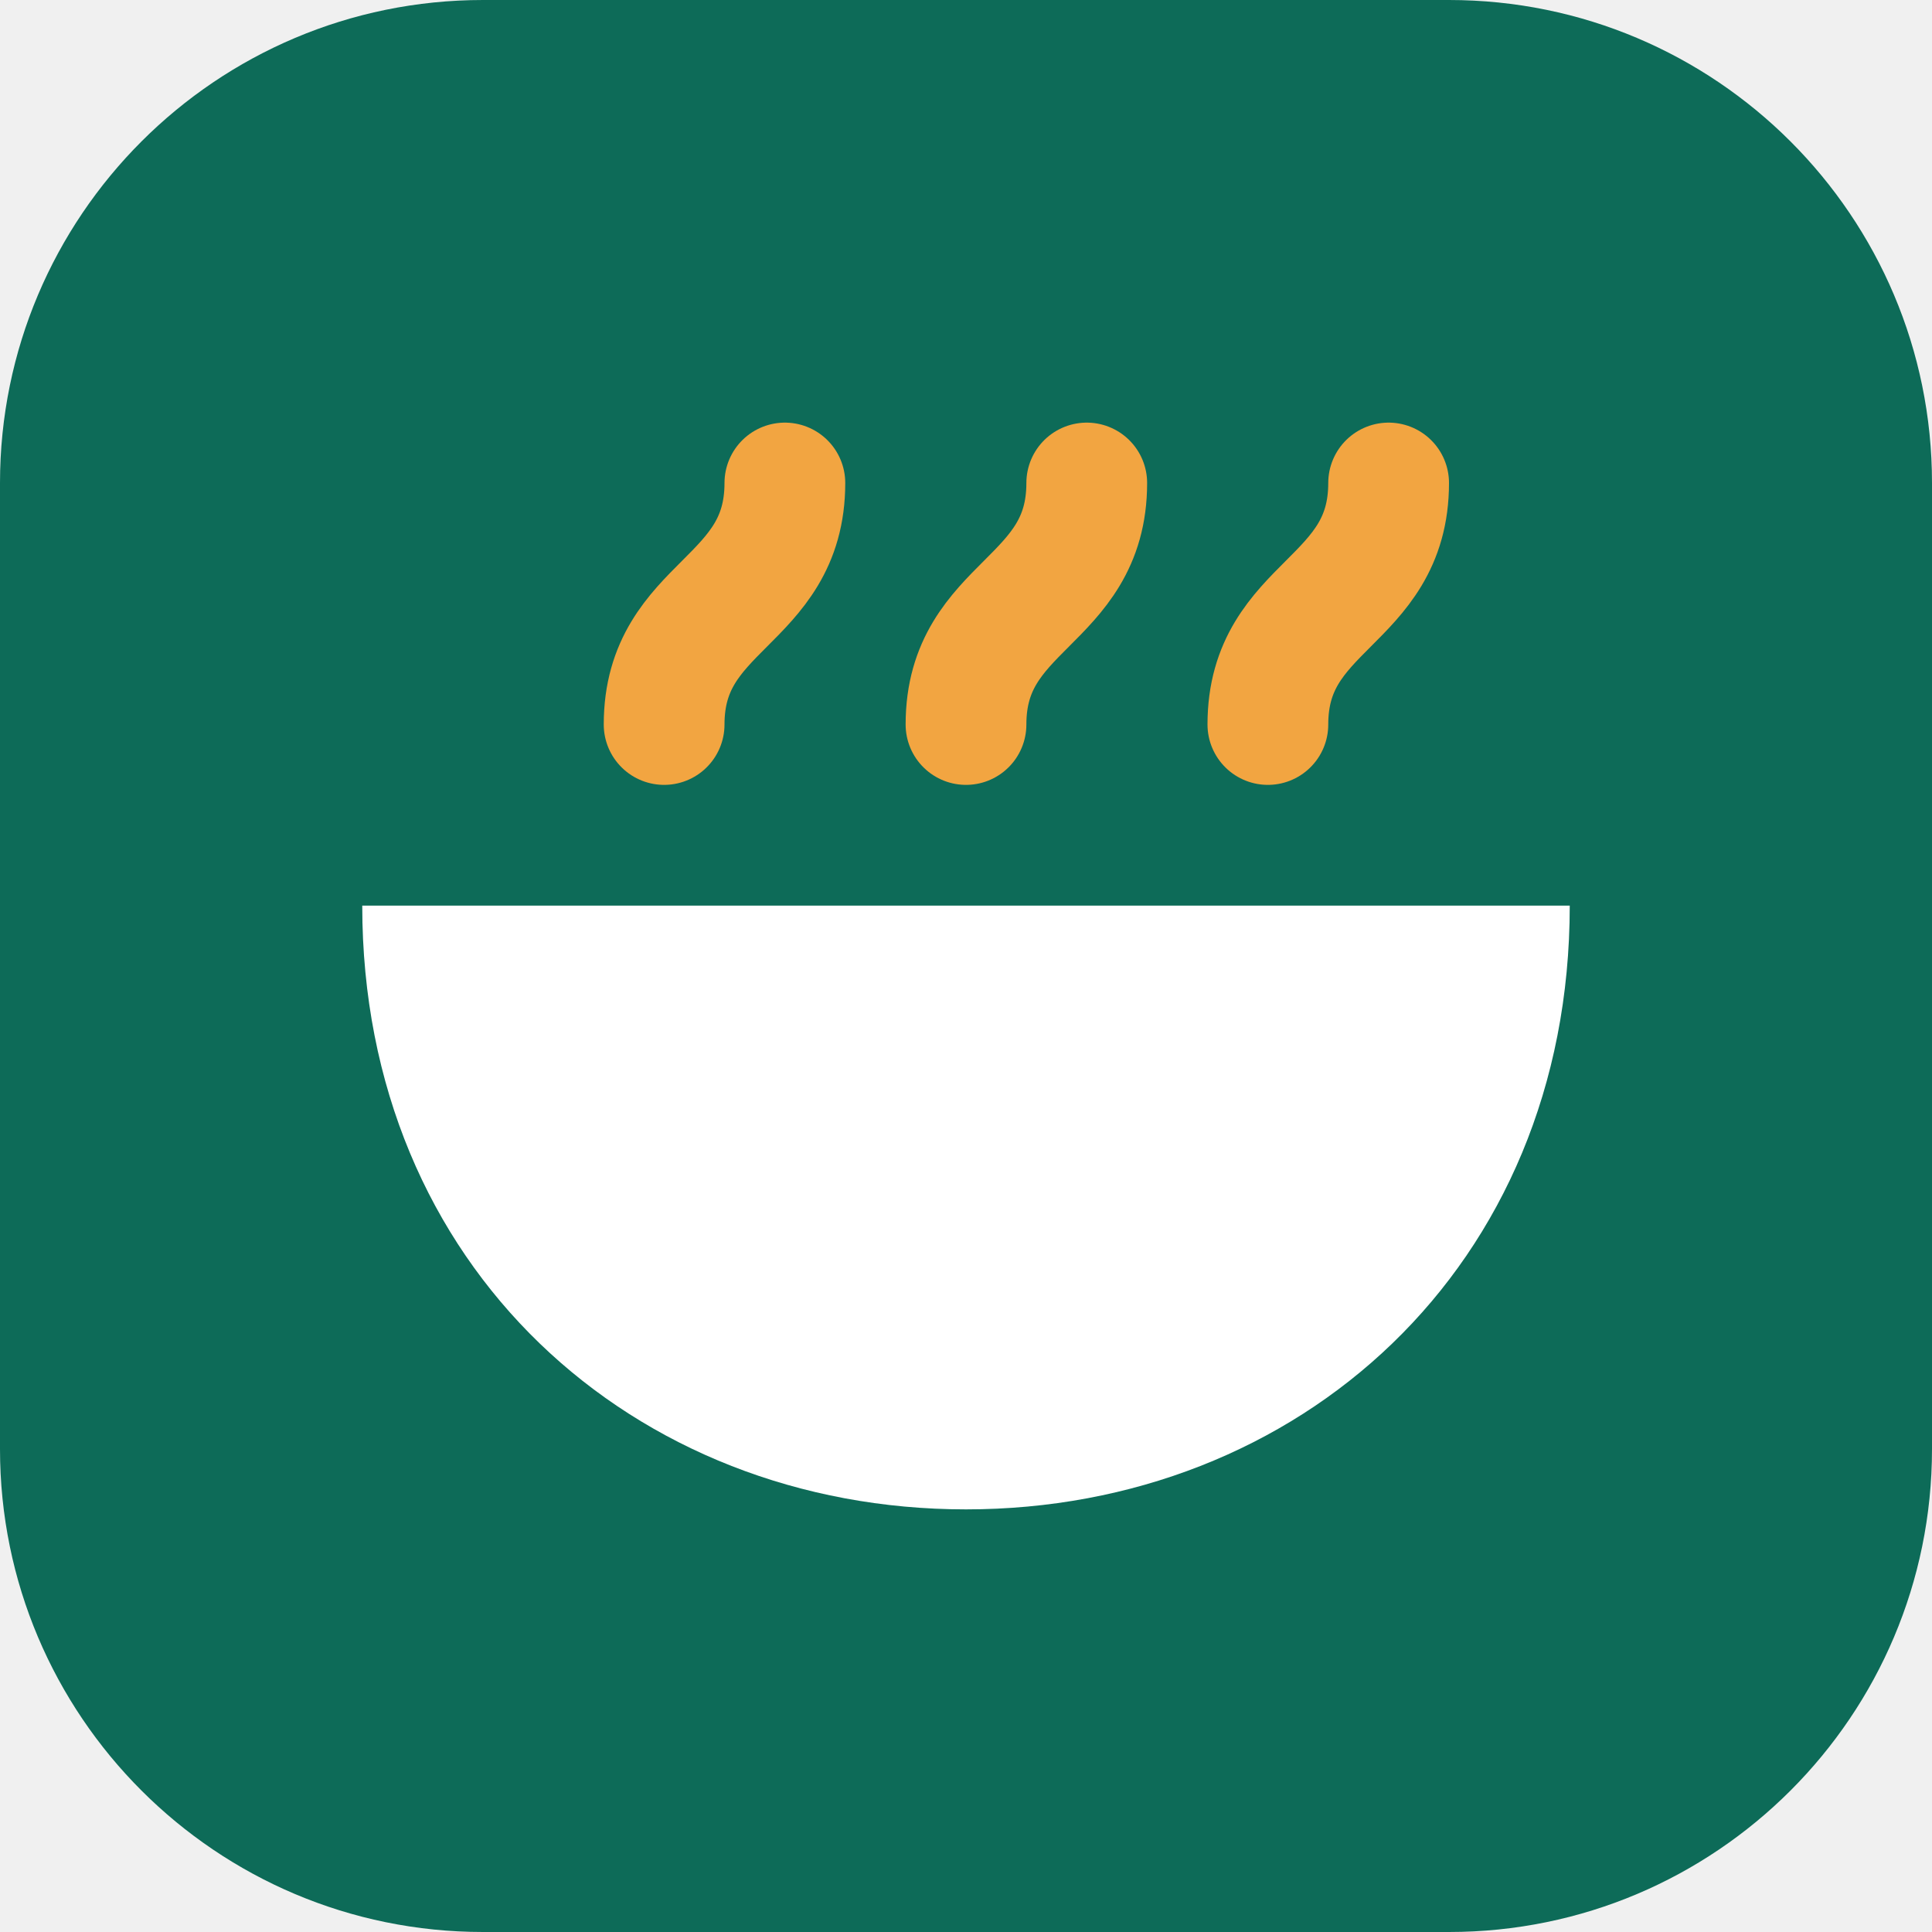
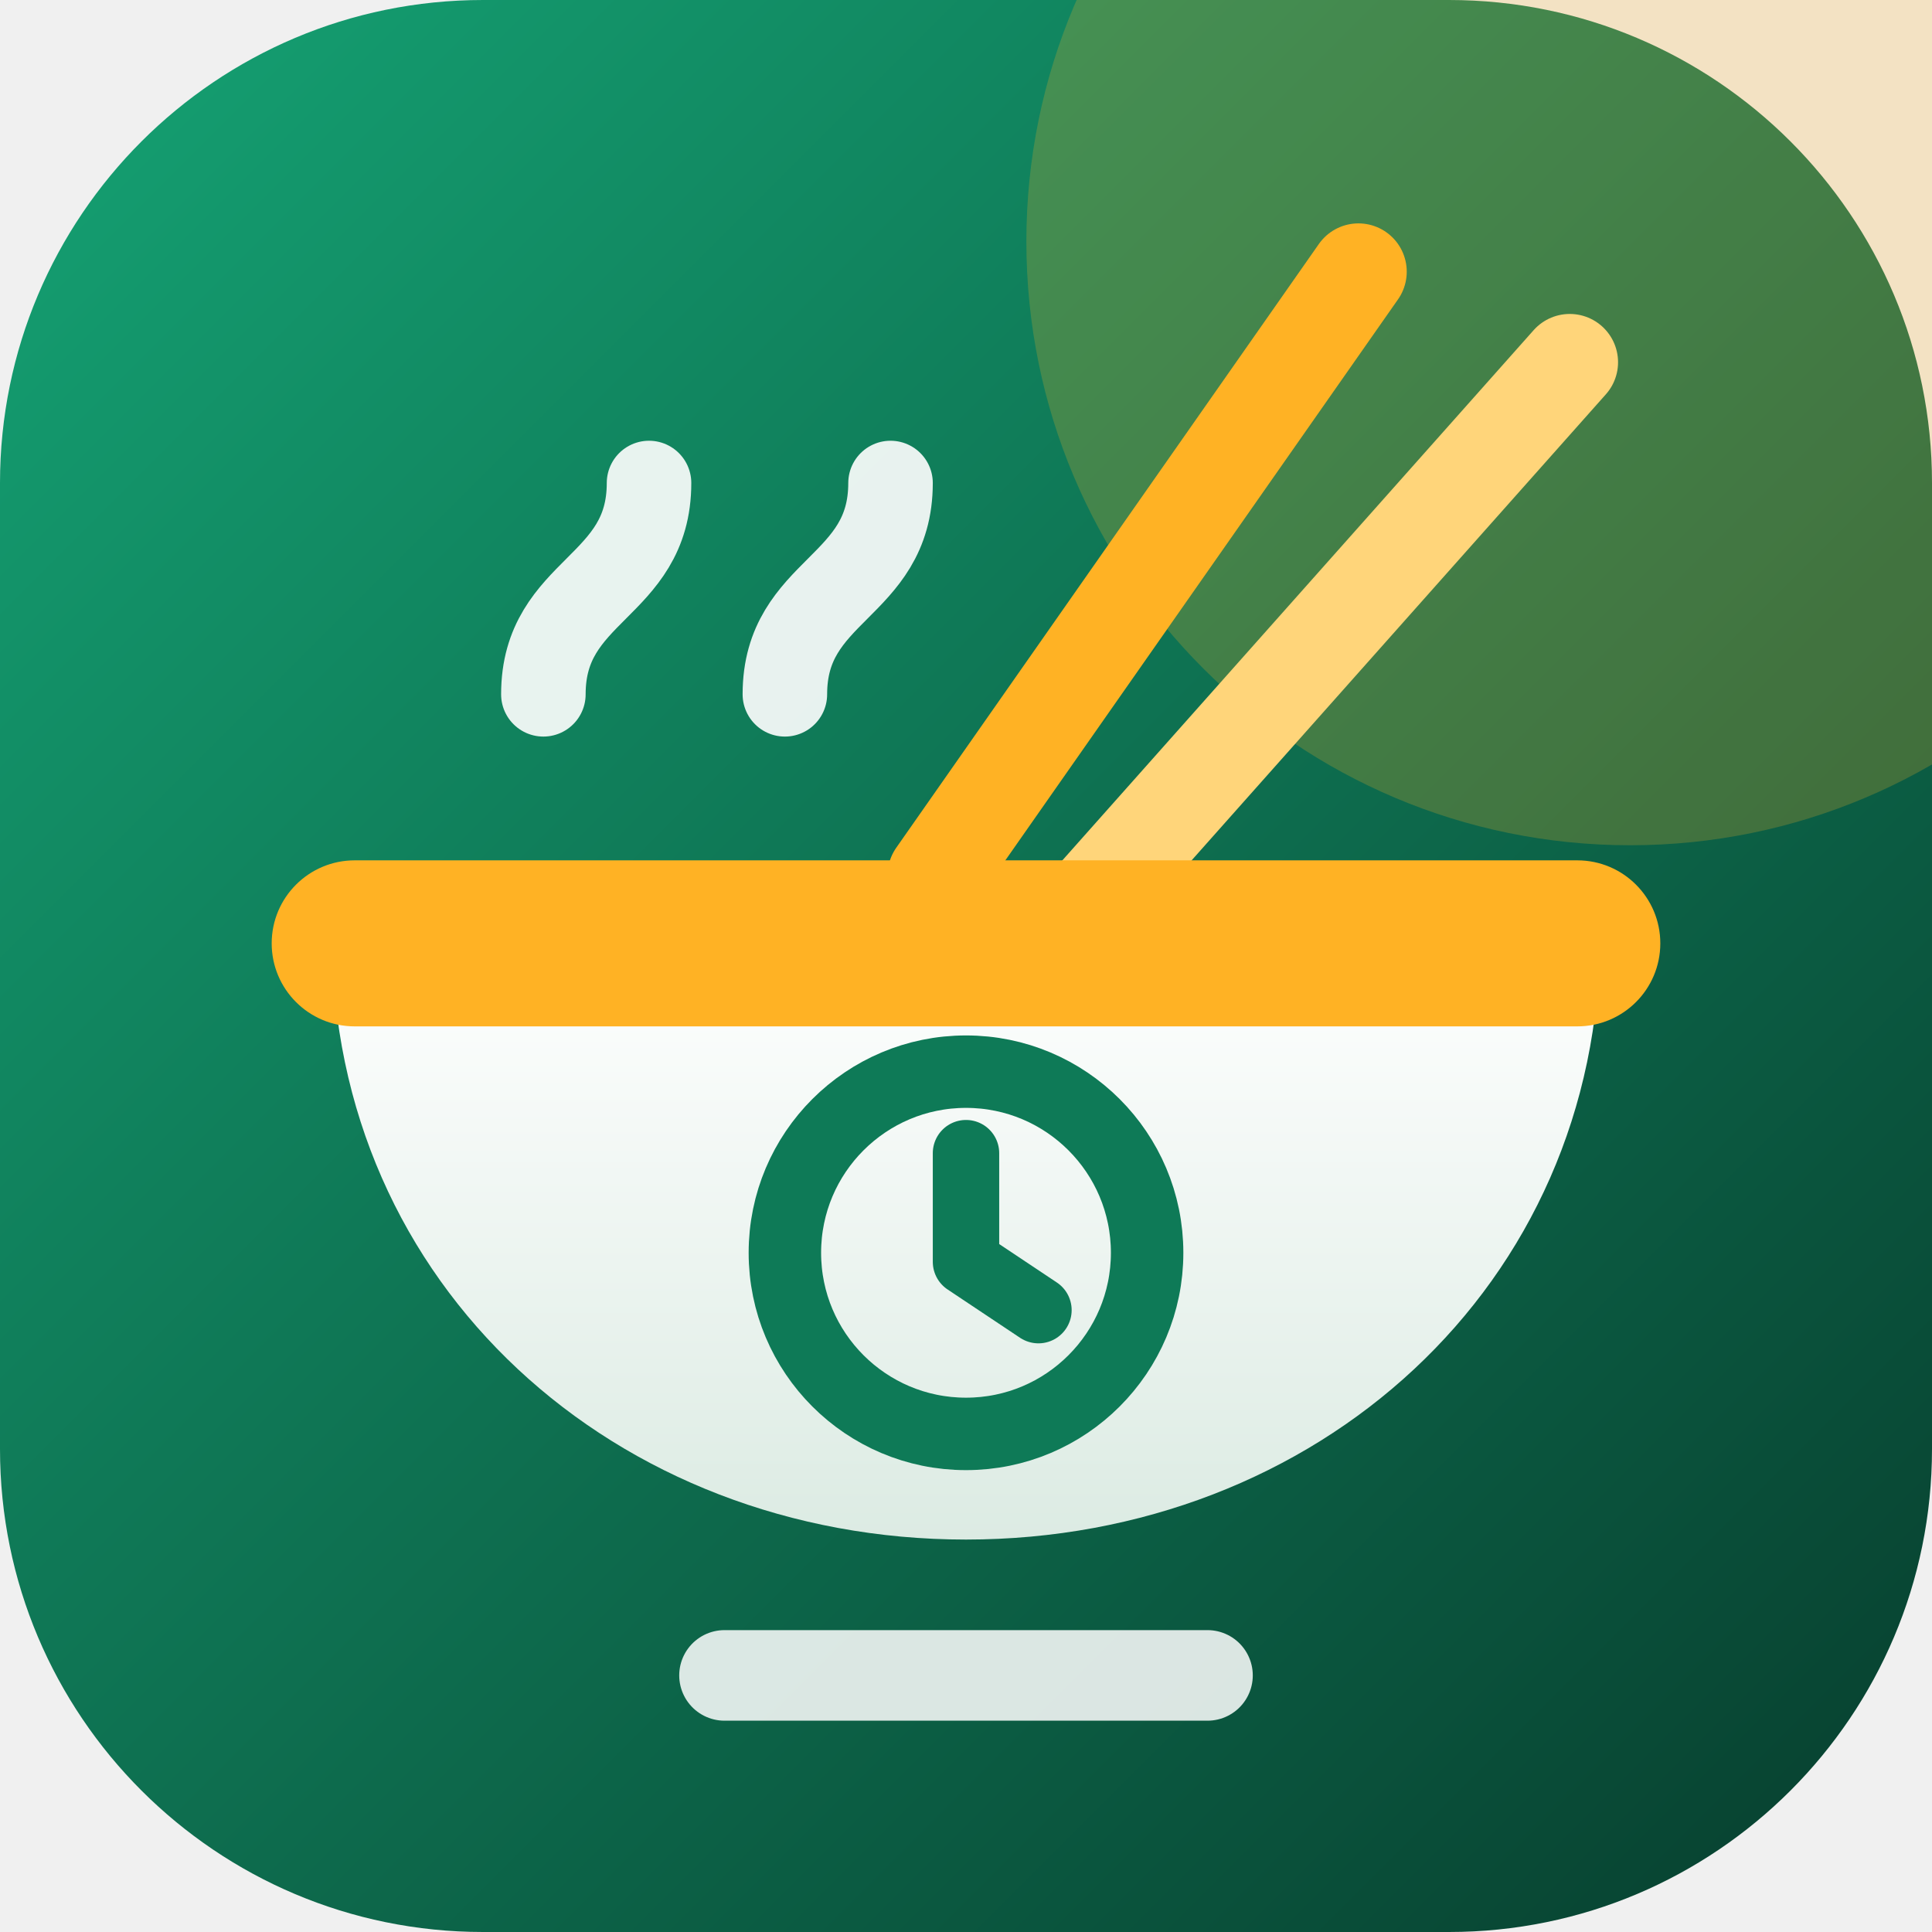
- <svg xmlns="http://www.w3.org/2000/svg" viewBox="0 0 32 32">
-   <rect width="32" height="32" rx="8" fill="#0d6b58" />
-   <path d="M6 15h20c0 6-4.5 10-10 10S6 21 6 15z" fill="#fff" />
-   <path d="M11 12c0-2 2-2 2-4M16 12c0-2 2-2 2-4M21 12c0-2 2-2 2-4" stroke="#f2a541" stroke-width="2" fill="none" stroke-linecap="round" />
+ <svg xmlns="http://www.w3.org/2000/svg" viewBox="0 0 64 64">
+   <defs>
+     <linearGradient id="bg" x1="0" y1="0" x2="1" y2="1">
+       <stop offset="0" stop-color="#15a374" />
+       <stop offset="1" stop-color="#073d2d" />
+     </linearGradient>
+     <linearGradient id="bowl" x1="0" y1="0" x2="0" y2="1">
+       <stop offset="0" stop-color="#ffffff" />
+       <stop offset="1" stop-color="#dcebe3" />
+     </linearGradient>
+   </defs>
+   <rect width="64" height="64" rx="16" fill="url(#bg)" />
+   <circle cx="54" cy="8" r="20" fill="#ffb224" opacity=".22" />
+   <path d="M45 9 31 29" stroke="#ffb224" stroke-width="3.2" stroke-linecap="round" />
+   <path d="M52 12 36 30" stroke="#ffd57a" stroke-width="3.2" stroke-linecap="round" />
+   <path d="M18 23c0-3.5 3.5-3.5 3.5-7M26 23c0-3.5 3.5-3.5 3.5-7" stroke="#fff" stroke-width="2.8" fill="none" stroke-linecap="round" opacity=".9" />
+   <path d="M11 31h42c0 11.6-9.4 20-21 20S11 42.6 11 31z" fill="url(#bowl)" />
+   <rect x="9" y="28.5" width="46" height="5.5" rx="2.75" fill="#ffb224" />
+   <circle cx="32" cy="41.5" r="6" fill="none" stroke="#0e7a57" stroke-width="2.4" />
+   <path d="M32 38.2v3.6l2.4 1.6" fill="none" stroke="#0e7a57" stroke-width="2.2" stroke-linecap="round" stroke-linejoin="round" />
+   <path d="M24 55.5h16" stroke="#fff" stroke-width="3" stroke-linecap="round" opacity=".85" />
</svg>
